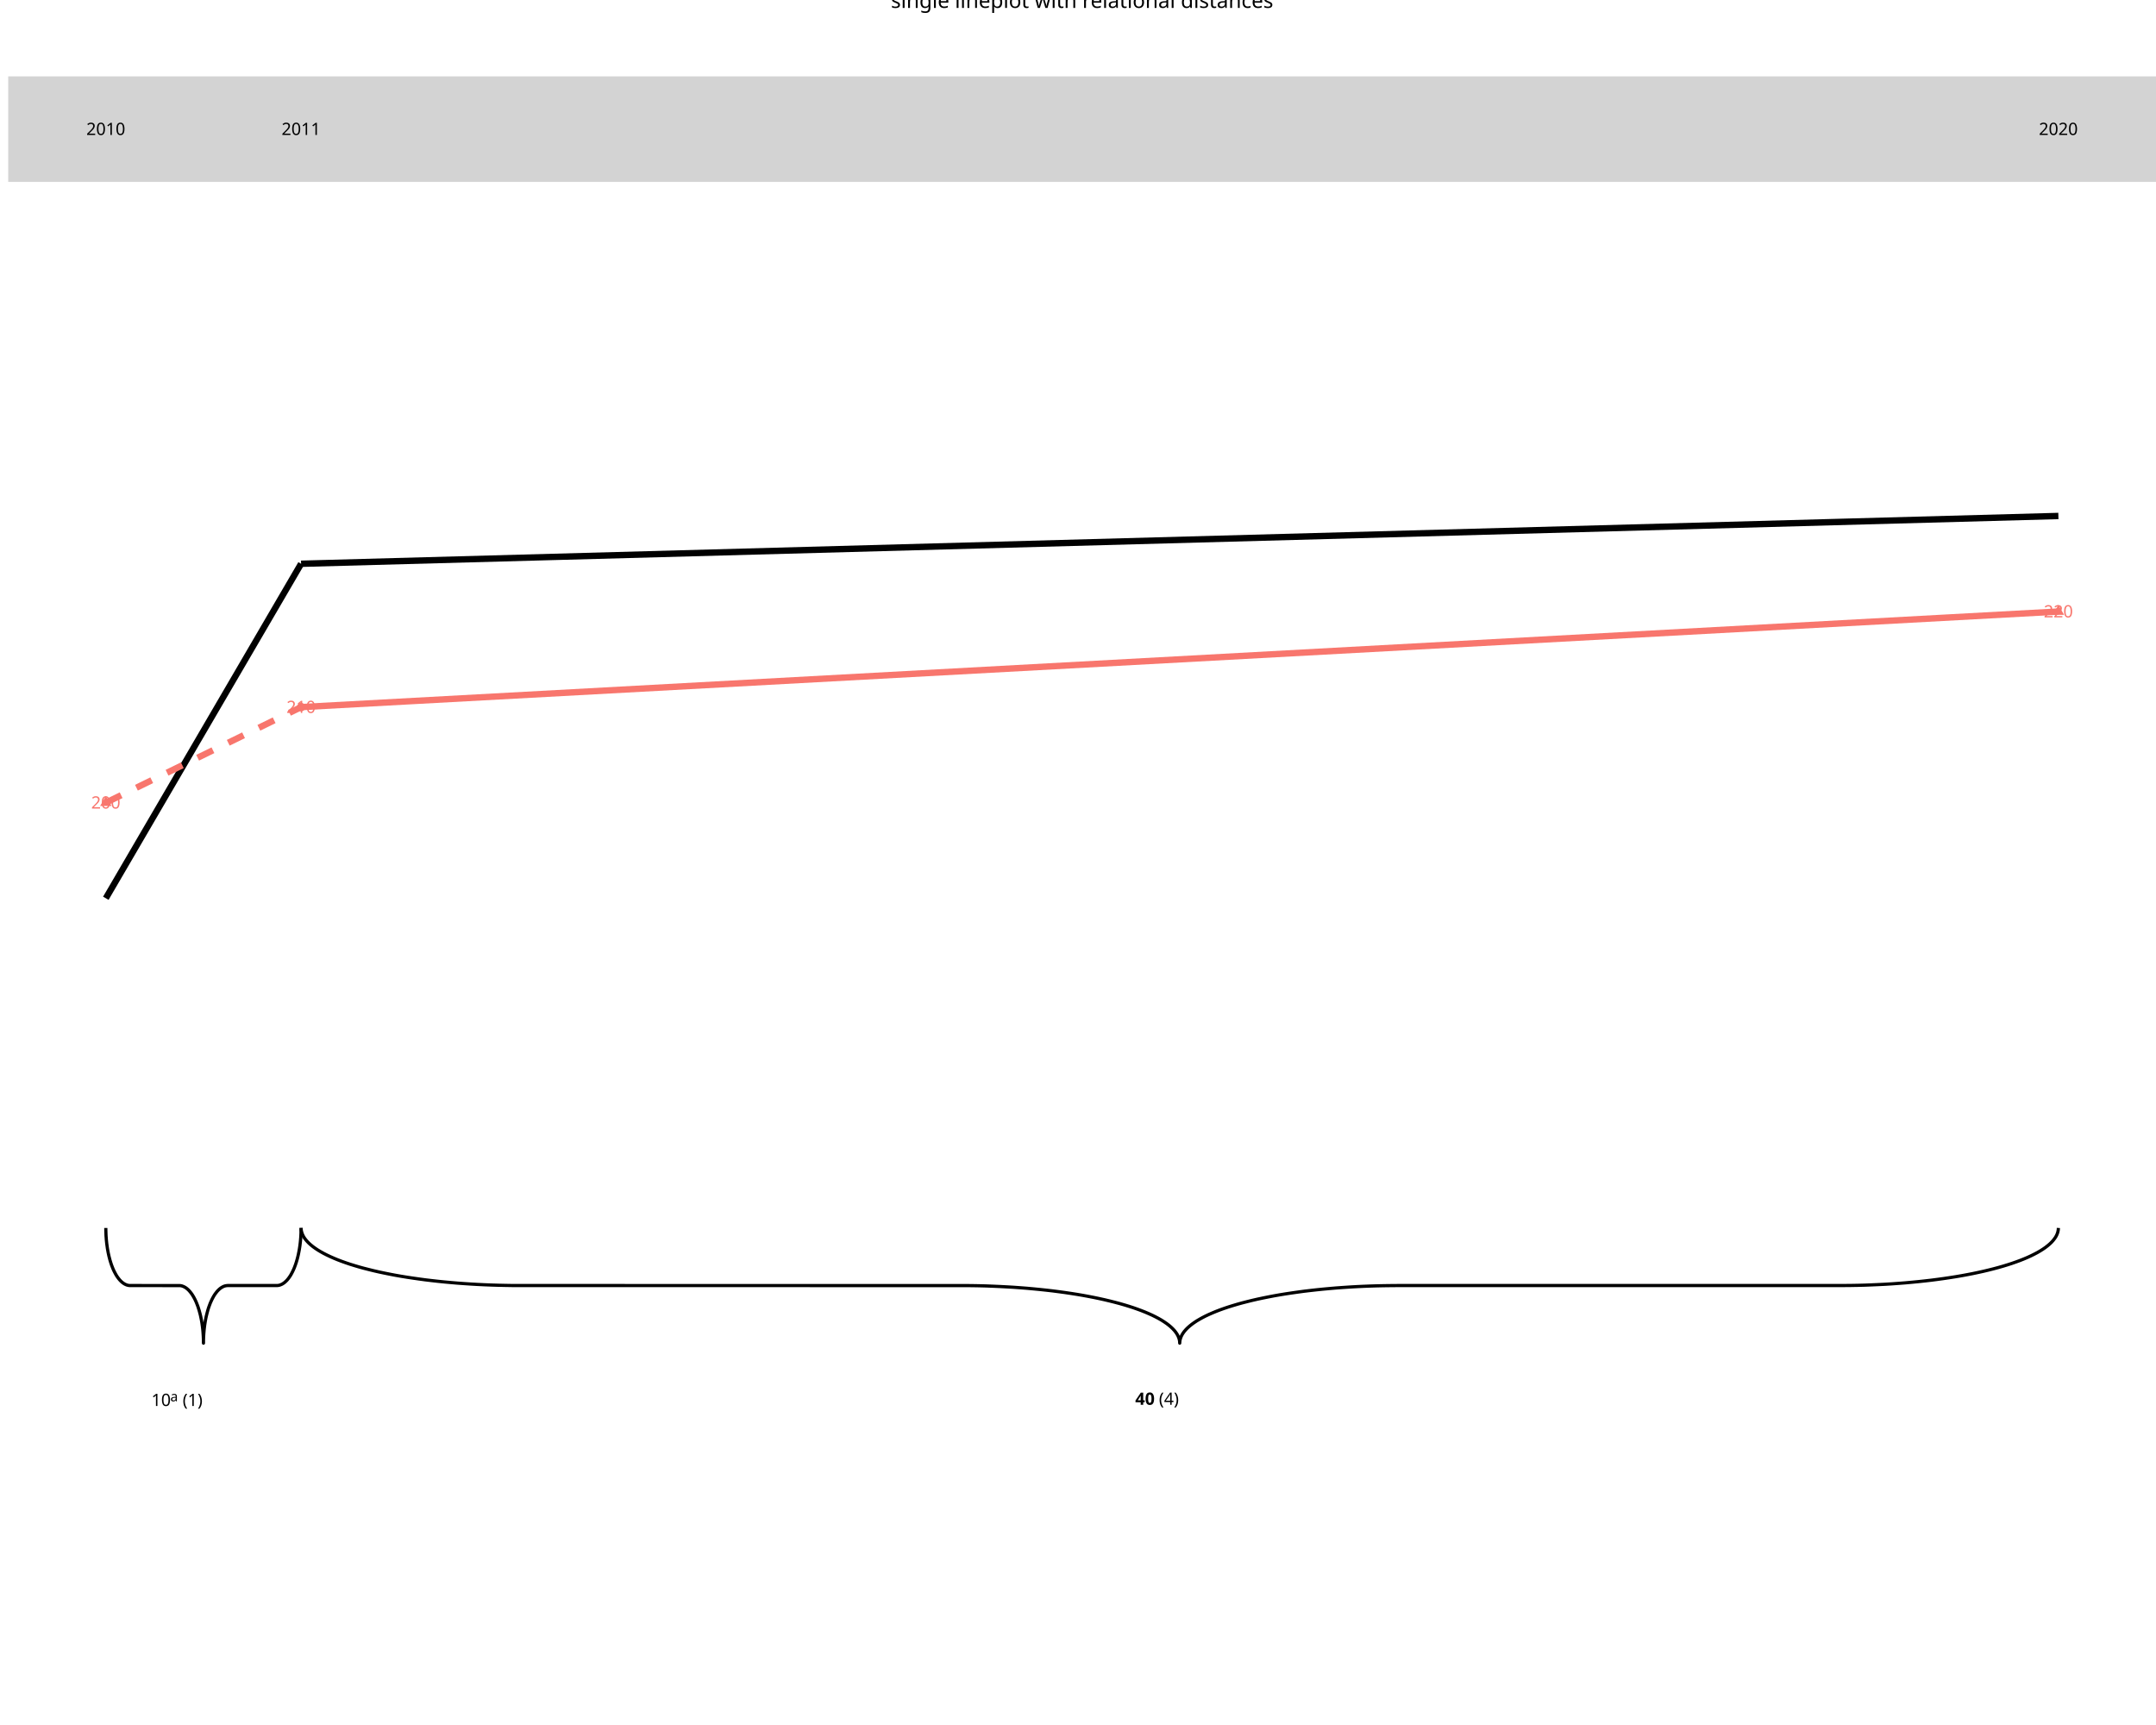
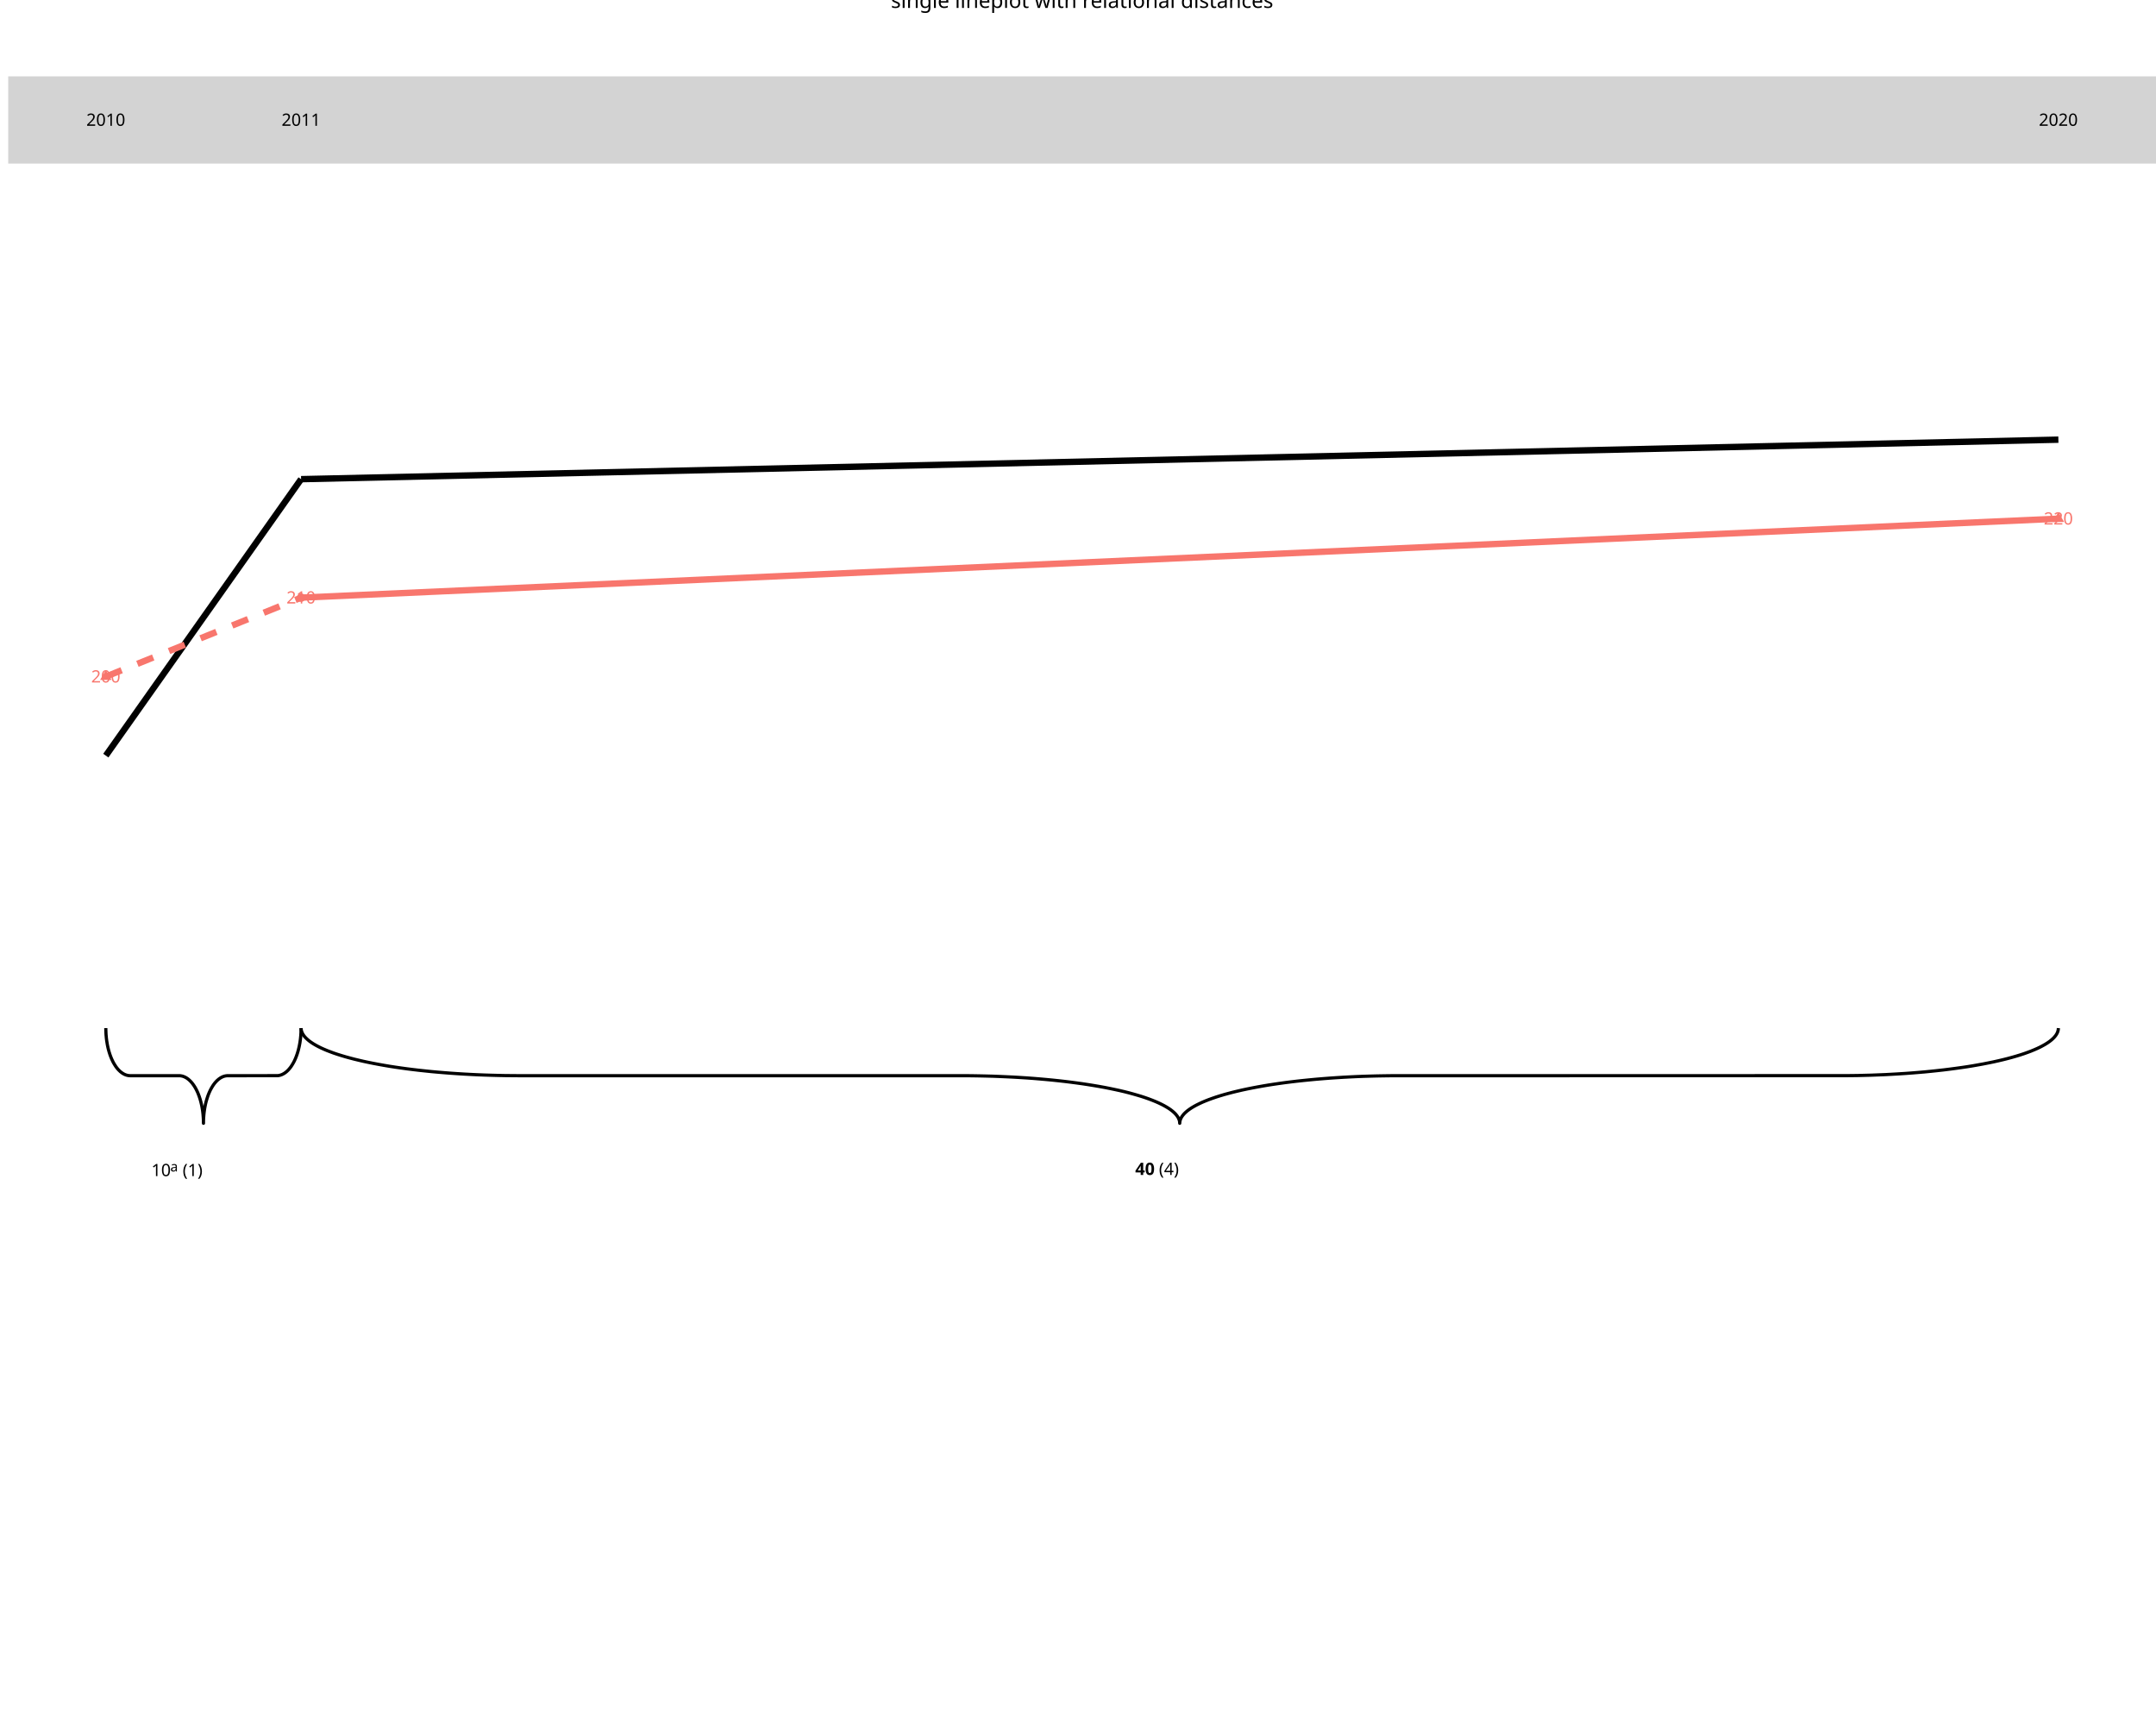
<svg xmlns="http://www.w3.org/2000/svg" class="svglite" data-engine-version="2.0" width="720.00pt" height="576.00pt" viewBox="0 0 720.00 576.00">
  <defs>
    <style type="text/css">
    .svglite line, .svglite polyline, .svglite polygon, .svglite path, .svglite rect, .svglite circle {
      fill: none;
      stroke: #000000;
      stroke-linecap: round;
      stroke-linejoin: round;
      stroke-miterlimit: 10.00;
    }
  </style>
  </defs>
  <rect width="100%" height="100%" style="stroke: none; fill: #FFFFFF;" />
  <defs>
    <clipPath id="cpMC4wMHw3MjAuMDB8MC4wMHw1NzYuMDA=">
      <rect x="0.00" y="0.00" width="720.00" height="576.00" />
    </clipPath>
  </defs>
  <g clip-path="url(#cpMC4wMHw3MjAuMDB8MC4wMHw1NzYuMDA=)">
-     <polyline points="35.34,410.03 35.34,410.34 35.35,410.94 35.37,411.55 35.39,412.15 35.42,412.76 35.47,413.36 35.51,413.95 35.57,414.54 35.63,415.13 35.71,415.71 35.79,416.29 35.87,416.86 35.97,417.43 36.07,417.98 36.18,418.53 36.30,419.07 36.42,419.60 36.56,420.12 36.69,420.64 36.84,421.14 36.99,421.63 37.15,422.11 37.31,422.57 37.49,423.03 37.66,423.47 37.84,423.89 38.03,424.31 38.23,424.71 38.43,425.09 38.63,425.46 38.84,425.82 39.05,426.16 39.27,426.48 39.49,426.78 39.72,427.07 39.95,427.35 40.18,427.60 40.42,427.84 40.66,428.06 40.90,428.26 41.15,428.45 41.39,428.61 41.64,428.76 41.90,428.89 42.15,429.00 42.40,429.09 42.66,429.16 42.91,429.21 43.17,429.25 43.43,429.26 59.99,429.27 60.24,429.29 60.50,429.33 60.76,429.39 61.01,429.48 61.27,429.58 61.52,429.70 61.77,429.83 62.02,429.99 62.26,430.16 62.51,430.36 62.75,430.57 62.99,430.80 63.22,431.04 63.45,431.31 63.68,431.59 63.91,431.89 64.13,432.20 64.34,432.53 64.55,432.88 64.76,433.24 64.96,433.62 65.16,434.01 65.35,434.42 65.54,434.84 65.71,435.27 65.89,435.72 66.06,436.18 66.22,436.65 66.37,437.14 66.52,437.63 66.66,438.14 66.80,438.66 66.93,439.18 67.05,439.72 67.16,440.26 67.27,440.81 67.37,441.38 67.46,441.94 67.54,442.52 67.62,443.10 67.69,443.68 67.75,444.27 67.80,444.87 67.84,445.46 67.88,446.07 67.91,446.67 67.93,447.27 67.94,447.88 67.95,448.49 67.95,448.49 67.95,448.18 67.95,447.58 67.97,446.97 67.99,446.37 68.03,445.76 68.07,445.16 68.12,444.57 68.17,443.98 68.24,443.39 68.31,442.81 68.39,442.23 68.48,441.66 68.57,441.09 68.67,440.54 68.78,439.99 68.90,439.45 69.03,438.92 69.16,438.40 69.30,437.88 69.44,437.38 69.59,436.89 69.75,436.41 69.92,435.95 70.09,435.49 70.26,435.05 70.45,434.63 70.64,434.21 70.83,433.81 71.03,433.43 71.23,433.06 71.44,432.70 71.65,432.36 71.87,432.04 72.10,431.74 72.32,431.45 72.55,431.17 72.78,430.92 73.02,430.68 73.26,430.46 73.50,430.26 73.75,430.07 74.00,429.91 74.25,429.76 74.50,429.63 74.75,429.52 75.01,429.43 75.26,429.36 75.52,429.31 75.77,429.28 76.03,429.26 92.59,429.25 92.85,429.23 93.10,429.19 93.36,429.13 93.62,429.04 93.87,428.94 94.12,428.83 94.37,428.69 94.62,428.53 94.87,428.36 95.11,428.16 95.35,427.95 95.59,427.72 95.83,427.48 96.06,427.21 96.29,426.93 96.51,426.63 96.73,426.32 96.95,425.99 97.16,425.64 97.36,425.28 97.56,424.90 97.76,424.51 97.95,424.10 98.14,423.68 98.32,423.25 98.49,422.80 98.66,422.34 98.82,421.87 98.98,421.38 99.12,420.89 99.27,420.38 99.40,419.87 99.53,419.34 99.65,418.80 99.76,418.26 99.87,417.71 99.97,417.15 100.06,416.58 100.15,416.00 100.22,415.42 100.29,414.84 100.35,414.25 100.40,413.65 100.45,413.06 100.48,412.46 100.51,411.85 100.53,411.25 100.54,410.64 100.55,410.03 100.55,410.03 " style="stroke-width: 1.07; stroke-linecap: butt;" />
-     <polyline points="100.55,410.03 100.56,410.34 100.63,410.94 100.78,411.55 101.00,412.15 101.29,412.76 101.65,413.36 102.09,413.95 102.60,414.54 103.17,415.13 103.82,415.71 104.54,416.29 105.33,416.86 106.19,417.43 107.11,417.98 108.10,418.53 109.16,419.07 110.28,419.60 111.46,420.12 112.71,420.64 114.02,421.14 115.39,421.63 116.81,422.11 118.29,422.57 119.83,423.03 121.42,423.47 123.07,423.89 124.76,424.31 126.51,424.71 128.30,425.09 130.13,425.46 132.01,425.82 133.94,426.16 135.90,426.48 137.90,426.78 139.93,427.07 142.00,427.35 144.10,427.60 146.23,427.84 148.39,428.06 150.58,428.26 152.78,428.45 155.01,428.61 157.26,428.76 159.52,428.89 161.80,429.00 164.09,429.09 166.39,429.16 168.70,429.21 171.01,429.25 173.33,429.26 322.35,429.27 324.67,429.29 326.98,429.33 329.28,429.39 331.58,429.48 333.86,429.58 336.13,429.70 338.39,429.83 340.63,429.99 342.84,430.16 345.04,430.36 347.21,430.57 349.36,430.80 351.47,431.04 353.56,431.31 355.61,431.59 357.63,431.89 359.61,432.20 361.55,432.53 363.45,432.88 365.31,433.24 367.13,433.62 368.89,434.01 370.61,434.42 372.28,434.84 373.90,435.27 375.47,435.72 376.98,436.18 378.43,436.65 379.83,437.14 381.16,437.63 382.44,438.14 383.66,438.66 384.81,439.18 385.90,439.72 386.92,440.26 387.88,440.81 388.77,441.38 389.59,441.94 390.35,442.52 391.03,443.10 391.64,443.68 392.19,444.27 392.66,444.87 393.06,445.46 393.39,446.07 393.64,446.67 393.83,447.27 393.94,447.88 393.97,448.49 393.97,448.49 393.98,448.18 394.05,447.58 394.20,446.97 394.42,446.37 394.71,445.76 395.08,445.16 395.51,444.57 396.02,443.98 396.60,443.39 397.25,442.81 397.97,442.23 398.76,441.66 399.61,441.09 400.54,440.54 401.53,439.99 402.58,439.45 403.70,438.92 404.89,438.40 406.14,437.88 407.44,437.38 408.81,436.89 410.24,436.41 411.72,435.95 413.26,435.49 414.85,435.05 416.49,434.63 418.19,434.21 419.93,433.81 421.72,433.43 423.56,433.06 425.44,432.70 427.36,432.36 429.32,432.04 431.32,431.74 433.36,431.45 435.43,431.17 437.53,430.92 439.66,430.68 441.82,430.46 444.00,430.26 446.21,430.07 448.44,429.91 450.68,429.76 452.95,429.63 455.22,429.52 457.51,429.43 459.81,429.36 462.12,429.31 464.43,429.28 466.75,429.26 615.78,429.25 618.09,429.23 620.40,429.19 622.71,429.13 625.00,429.04 627.29,428.94 629.56,428.83 631.81,428.69 634.05,428.53 636.27,428.36 638.46,428.16 640.64,427.95 642.78,427.72 644.90,427.48 646.98,427.21 649.04,426.93 651.05,426.63 653.03,426.32 654.98,425.99 656.88,425.64 658.74,425.28 660.55,424.90 662.32,424.51 664.04,424.10 665.71,423.68 667.32,423.25 668.89,422.80 670.40,422.34 671.85,421.87 673.25,421.38 674.59,420.89 675.87,420.38 677.08,419.87 678.23,419.34 679.32,418.80 680.35,418.26 681.30,417.71 682.19,417.15 683.02,416.58 683.77,416.00 684.46,415.42 685.07,414.84 685.61,414.25 686.08,413.65 686.49,413.06 686.81,412.46 687.07,411.85 687.25,411.25 687.36,410.64 687.40,410.03 687.40,410.03 " style="stroke-width: 1.07; stroke-linecap: butt;" />
-     <text x="50.55" y="469.47" style="font-size: 5.69px; font-family: sans;" textLength="6.33px" lengthAdjust="spacingAndGlyphs">10</text>
-     <text x="56.88" y="467.91" style="font-size: 4.55px; font-family: sans;" textLength="2.53px" lengthAdjust="spacingAndGlyphs">a</text>
-     <text x="60.99" y="469.47" style="font-size: 5.69px; font-family: sans;" textLength="6.95px" lengthAdjust="spacingAndGlyphs">(1)</text>
-     <text x="379.11" y="469.08" style="font-size: 5.69px; font-weight: bold; font-family: sans;" textLength="6.33px" lengthAdjust="spacingAndGlyphs">40</text>
-     <text x="387.02" y="469.08" style="font-size: 5.69px; font-family: sans;" textLength="6.95px" lengthAdjust="spacingAndGlyphs">(4)</text>
-     <line x1="35.34" y1="299.94" x2="100.55" y2="188.25" style="stroke-width: 2.13; stroke-linecap: butt;" />
-     <line x1="100.55" y1="188.25" x2="687.40" y2="172.29" style="stroke-width: 2.13; stroke-linecap: butt;" />
-     <line x1="35.34" y1="268.03" x2="100.55" y2="236.11" style="stroke-width: 2.13; stroke: #F8766D; stroke-dasharray: 5.69,5.69; stroke-linecap: butt;" />
-     <line x1="100.55" y1="236.11" x2="687.40" y2="204.20" style="stroke-width: 2.13; stroke: #F8766D; stroke-linecap: butt;" />
-     <polygon points="35.34,265.82 37.26,269.13 33.43,269.13 " style="stroke-width: 0.71; stroke: none; fill: #F8766D;" />
-     <circle cx="100.55" cy="236.11" r="1.42" style="stroke-width: 0.71; stroke: none; fill: #F8766D;" />
-     <polygon points="687.40,201.99 689.31,205.31 685.48,205.31 " style="stroke-width: 0.71; stroke: none; fill: #F8766D;" />
-     <text x="35.34" y="269.98" text-anchor="middle" style="font-size: 5.69px; fill: #F8766D; font-family: sans;" textLength="9.50px" lengthAdjust="spacingAndGlyphs">200</text>
-     <text x="100.55" y="238.07" text-anchor="middle" style="font-size: 5.69px; fill: #F8766D; font-family: sans;" textLength="9.50px" lengthAdjust="spacingAndGlyphs">210</text>
-     <text x="687.40" y="206.16" text-anchor="middle" style="font-size: 5.69px; fill: #F8766D; font-family: sans;" textLength="9.50px" lengthAdjust="spacingAndGlyphs">220</text>
-     <rect x="2.74" y="25.50" width="717.26" height="35.23" style="stroke-width: 1.07; stroke: none; stroke-linecap: butt; stroke-linejoin: miter; fill: #D3D3D3;" />
-     <text x="35.34" y="45.07" text-anchor="middle" style="font-size: 5.69px; font-family: sans;" textLength="12.66px" lengthAdjust="spacingAndGlyphs">2010</text>
-     <text x="100.55" y="45.07" text-anchor="middle" style="font-size: 5.69px; font-family: sans;" textLength="12.66px" lengthAdjust="spacingAndGlyphs">2011</text>
-     <text x="687.40" y="45.07" text-anchor="middle" style="font-size: 5.69px; font-family: sans;" textLength="12.66px" lengthAdjust="spacingAndGlyphs">2020</text>
+ </g>
+   <defs>
+     <clipPath id="cpMi43NHw3MjAuMDB8Ni4yN3w0MjkuMjY=">
+       <rect x="2.74" y="6.27" width="717.26" height="422.99" />
+     </clipPath>
+   </defs>
+   <g clip-path="url(#cpMi43NHw3MjAuMDB8Ni4yN3w0MjkuMjY=)">
+     <polyline points="35.34,343.30 35.34,343.55 35.35,344.05 35.37,344.55 35.39,345.05 35.42,345.55 35.47,346.04 35.51,346.53 35.57,347.02 35.63,347.51 35.71,347.99 35.79,348.47 35.87,348.94 35.97,349.41 36.07,349.87 36.18,350.32 36.30,350.77 36.42,351.20 36.56,351.64 36.69,352.06 36.84,352.47 36.99,352.88 37.15,353.27 37.31,353.66 37.49,354.03 37.66,354.40 37.84,354.75 38.03,355.09 38.23,355.42 38.43,355.74 38.63,356.05 38.84,356.34 39.05,356.62 39.27,356.89 39.49,357.14 39.72,357.38 39.95,357.60 40.18,357.82 40.42,358.01 40.66,358.19 40.90,358.36 41.15,358.51 41.39,358.65 41.64,358.77 41.90,358.88 42.15,358.97 42.40,359.04 42.66,359.10 42.91,359.15 43.17,359.17 43.43,359.19 59.99,359.19 60.24,359.21 60.50,359.25 60.76,359.30 61.01,359.36 61.27,359.45 61.52,359.55 61.77,359.66 62.02,359.79 62.26,359.93 62.51,360.09 62.75,360.27 62.99,360.46 63.22,360.66 63.45,360.88 63.68,361.11 63.91,361.36 64.13,361.62 64.34,361.89 64.55,362.18 64.76,362.48 64.96,362.79 65.16,363.11 65.35,363.45 65.54,363.80 65.71,364.15 65.89,364.52 66.06,364.90 66.22,365.30 66.37,365.70 66.52,366.10 66.66,366.52 66.80,366.95 66.93,367.39 67.05,367.83 67.16,368.28 67.27,368.74 67.37,369.20 67.46,369.67 67.54,370.14 67.62,370.62 67.69,371.10 67.75,371.59 67.80,372.08 67.84,372.58 67.88,373.07 67.91,373.57 67.93,374.07 67.94,374.57 67.95,375.08 67.95,375.08 67.95,374.82 67.95,374.32 67.97,373.82 67.99,373.32 68.03,372.83 68.07,372.33 68.12,371.84 68.17,371.35 68.24,370.86 68.31,370.38 68.39,369.90 68.48,369.43 68.57,368.97 68.67,368.51 68.78,368.05 68.90,367.61 69.03,367.17 69.16,366.74 69.30,366.31 69.44,365.90 69.59,365.49 69.75,365.10 69.92,364.71 70.09,364.34 70.26,363.97 70.45,363.62 70.64,363.28 70.83,362.95 71.03,362.63 71.23,362.32 71.44,362.03 71.65,361.75 71.87,361.48 72.10,361.23 72.32,360.99 72.55,360.77 72.78,360.56 73.02,360.36 73.26,360.18 73.50,360.01 73.75,359.86 74.00,359.72 74.25,359.60 74.50,359.49 74.75,359.40 75.01,359.33 75.26,359.27 75.52,359.23 75.77,359.20 76.03,359.19 92.59,359.18 92.85,359.16 93.10,359.13 93.36,359.07 93.62,359.01 93.87,358.92 94.12,358.83 94.37,358.71 94.62,358.58 94.87,358.44 95.11,358.28 95.35,358.10 95.59,357.92 95.83,357.71 96.06,357.49 96.29,357.26 96.51,357.01 96.73,356.75 96.95,356.48 97.16,356.20 97.36,355.90 97.56,355.58 97.76,355.26 97.95,354.92 98.14,354.58 98.32,354.22 98.49,353.85 98.66,353.47 98.82,353.08 98.98,352.68 99.12,352.27 99.27,351.85 99.40,351.42 99.53,350.99 99.65,350.54 99.76,350.09 99.87,349.64 99.97,349.17 100.06,348.70 100.15,348.23 100.22,347.75 100.29,347.27 100.35,346.78 100.40,346.29 100.45,345.79 100.48,345.30 100.51,344.80 100.53,344.30 100.54,343.80 100.55,343.30 100.55,343.30 " style="stroke-width: 1.07; stroke-linecap: butt;" />
+     <polyline points="100.55,343.30 100.56,343.55 100.63,344.05 100.78,344.55 101.00,345.05 101.29,345.55 101.65,346.04 102.09,346.53 102.60,347.02 103.17,347.51 103.82,347.99 104.54,348.47 105.33,348.94 106.19,349.41 107.11,349.87 108.10,350.32 109.16,350.77 110.28,351.20 111.46,351.64 112.71,352.06 114.02,352.47 115.39,352.88 116.81,353.27 118.29,353.66 119.83,354.03 121.42,354.40 123.07,354.75 124.76,355.09 126.51,355.42 128.30,355.74 130.13,356.05 132.01,356.34 133.94,356.62 135.90,356.89 137.90,357.14 139.93,357.38 142.00,357.60 144.10,357.82 146.23,358.01 148.39,358.19 150.58,358.36 152.78,358.51 155.01,358.65 157.26,358.77 159.52,358.88 161.80,358.97 164.09,359.04 166.39,359.10 168.70,359.15 171.01,359.17 173.33,359.19 322.35,359.19 324.67,359.21 326.98,359.25 329.28,359.30 331.58,359.36 333.86,359.45 336.13,359.55 338.39,359.66 340.63,359.79 342.84,359.93 345.04,360.09 347.21,360.27 349.36,360.46 351.47,360.66 353.56,360.88 355.61,361.11 357.63,361.36 359.61,361.62 361.55,361.89 363.45,362.18 365.31,362.48 367.13,362.79 368.89,363.11 370.61,363.45 372.28,363.80 373.90,364.15 375.47,364.52 376.98,364.90 378.43,365.30 379.83,365.70 381.16,366.10 382.44,366.52 383.66,366.95 384.81,367.39 385.90,367.83 386.92,368.28 387.88,368.74 388.77,369.20 389.59,369.67 390.35,370.14 391.03,370.62 391.64,371.10 392.19,371.59 392.66,372.08 393.06,372.58 393.39,373.07 393.64,373.57 393.83,374.07 393.94,374.57 393.97,375.08 393.97,375.08 393.98,374.82 394.05,374.32 394.20,373.82 394.42,373.32 394.71,372.83 395.08,372.33 395.51,371.84 396.02,371.35 396.60,370.86 397.25,370.38 397.97,369.90 398.76,369.43 399.61,368.97 400.54,368.51 401.53,368.05 402.58,367.61 403.70,367.17 404.89,366.74 406.14,366.31 407.44,365.90 408.81,365.49 410.24,365.10 411.72,364.71 413.26,364.34 414.85,363.97 416.49,363.62 418.19,363.28 419.93,362.95 421.72,362.63 423.56,362.32 425.44,362.03 427.36,361.75 429.32,361.48 431.32,361.23 433.36,360.99 435.43,360.77 437.53,360.56 439.66,360.36 441.82,360.18 444.00,360.01 446.21,359.86 448.44,359.72 450.68,359.60 452.95,359.49 455.22,359.40 457.51,359.33 459.81,359.27 462.12,359.23 464.43,359.20 466.75,359.19 615.78,359.18 618.09,359.16 620.40,359.13 622.71,359.07 625.00,359.01 627.29,358.92 629.56,358.83 631.81,358.71 634.05,358.58 636.27,358.44 638.46,358.28 640.64,358.10 642.78,357.92 644.90,357.71 646.98,357.49 649.04,357.26 651.05,357.01 653.03,356.75 654.98,356.48 656.88,356.20 658.74,355.90 660.55,355.58 662.32,355.26 664.04,354.92 665.71,354.58 667.32,354.22 668.89,353.85 670.40,353.47 671.85,353.08 673.25,352.68 674.59,352.27 675.87,351.85 677.08,351.42 678.23,350.99 679.32,350.54 680.35,350.09 681.30,349.64 682.19,349.17 683.02,348.70 683.77,348.23 684.46,347.75 685.07,347.27 685.61,346.78 686.08,346.29 686.49,345.79 686.81,345.30 687.07,344.80 687.25,344.30 687.36,343.80 687.40,343.30 687.40,343.30 " style="stroke-width: 1.07; stroke-linecap: butt;" />
+     <text x="50.55" y="392.72" style="font-size: 5.69px; font-family: sans;" textLength="6.33px" lengthAdjust="spacingAndGlyphs">10</text>
+     <text x="56.88" y="391.16" style="font-size: 4.55px; font-family: sans;" textLength="2.53px" lengthAdjust="spacingAndGlyphs">a</text>
+     <text x="60.99" y="392.72" style="font-size: 5.69px; font-family: sans;" textLength="6.95px" lengthAdjust="spacingAndGlyphs">(1)</text>
+     <text x="379.11" y="392.33" style="font-size: 5.69px; font-weight: bold; font-family: sans;" textLength="6.33px" lengthAdjust="spacingAndGlyphs">40</text>
+     <text x="387.02" y="392.33" style="font-size: 5.69px; font-family: sans;" textLength="6.95px" lengthAdjust="spacingAndGlyphs">(4)</text>
+     <line x1="35.34" y1="252.31" x2="100.55" y2="160.00" style="stroke-width: 2.13; stroke-linecap: butt;" />
+     <line x1="100.55" y1="160.00" x2="687.40" y2="146.81" style="stroke-width: 2.13; stroke-linecap: butt;" />
+     <line x1="35.34" y1="225.93" x2="100.55" y2="199.56" style="stroke-width: 2.13; stroke: #F8766D; stroke-dasharray: 5.69,5.69; stroke-linecap: butt;" />
+     <line x1="100.55" y1="199.56" x2="687.40" y2="173.19" style="stroke-width: 2.13; stroke: #F8766D; stroke-linecap: butt;" />
+     <polygon points="35.34,223.72 37.26,227.04 33.43,227.04 " style="stroke-width: 0.71; stroke: none; fill: #F8766D;" />
+     <circle cx="100.55" cy="199.56" r="1.42" style="stroke-width: 0.71; stroke: none; fill: #F8766D;" />
+     <polygon points="687.40,170.98 689.31,174.29 685.48,174.29 " style="stroke-width: 0.71; stroke: none; fill: #F8766D;" />
+     <text x="35.34" y="227.89" text-anchor="middle" style="font-size: 5.69px; fill: #F8766D; font-family: sans;" textLength="9.50px" lengthAdjust="spacingAndGlyphs">200</text>
+     <text x="100.55" y="201.52" text-anchor="middle" style="font-size: 5.69px; fill: #F8766D; font-family: sans;" textLength="9.50px" lengthAdjust="spacingAndGlyphs">210</text>
+     <text x="687.40" y="175.15" text-anchor="middle" style="font-size: 5.69px; fill: #F8766D; font-family: sans;" textLength="9.50px" lengthAdjust="spacingAndGlyphs">220</text>
+     <rect x="2.74" y="25.50" width="717.26" height="29.12" style="stroke-width: 1.07; stroke: none; stroke-linecap: butt; stroke-linejoin: miter; fill: #D3D3D3;" />
+     <text x="35.34" y="42.01" text-anchor="middle" style="font-size: 5.69px; font-family: sans;" textLength="12.66px" lengthAdjust="spacingAndGlyphs">2010</text>
+     <text x="100.55" y="42.01" text-anchor="middle" style="font-size: 5.69px; font-family: sans;" textLength="12.66px" lengthAdjust="spacingAndGlyphs">2011</text>
+     <text x="687.40" y="42.01" text-anchor="middle" style="font-size: 5.69px; font-family: sans;" textLength="12.66px" lengthAdjust="spacingAndGlyphs">2020</text>
+   </g>
+   <g clip-path="url(#cpMC4wMHw3MjAuMDB8MC4wMHw1NzYuMDA=)">
    <text x="361.37" y="2.64" text-anchor="middle" style="font-size: 7.00px; font-family: sans;" textLength="118.68px" lengthAdjust="spacingAndGlyphs">single lineplot with relational distances</text>
  </g>
</svg>
